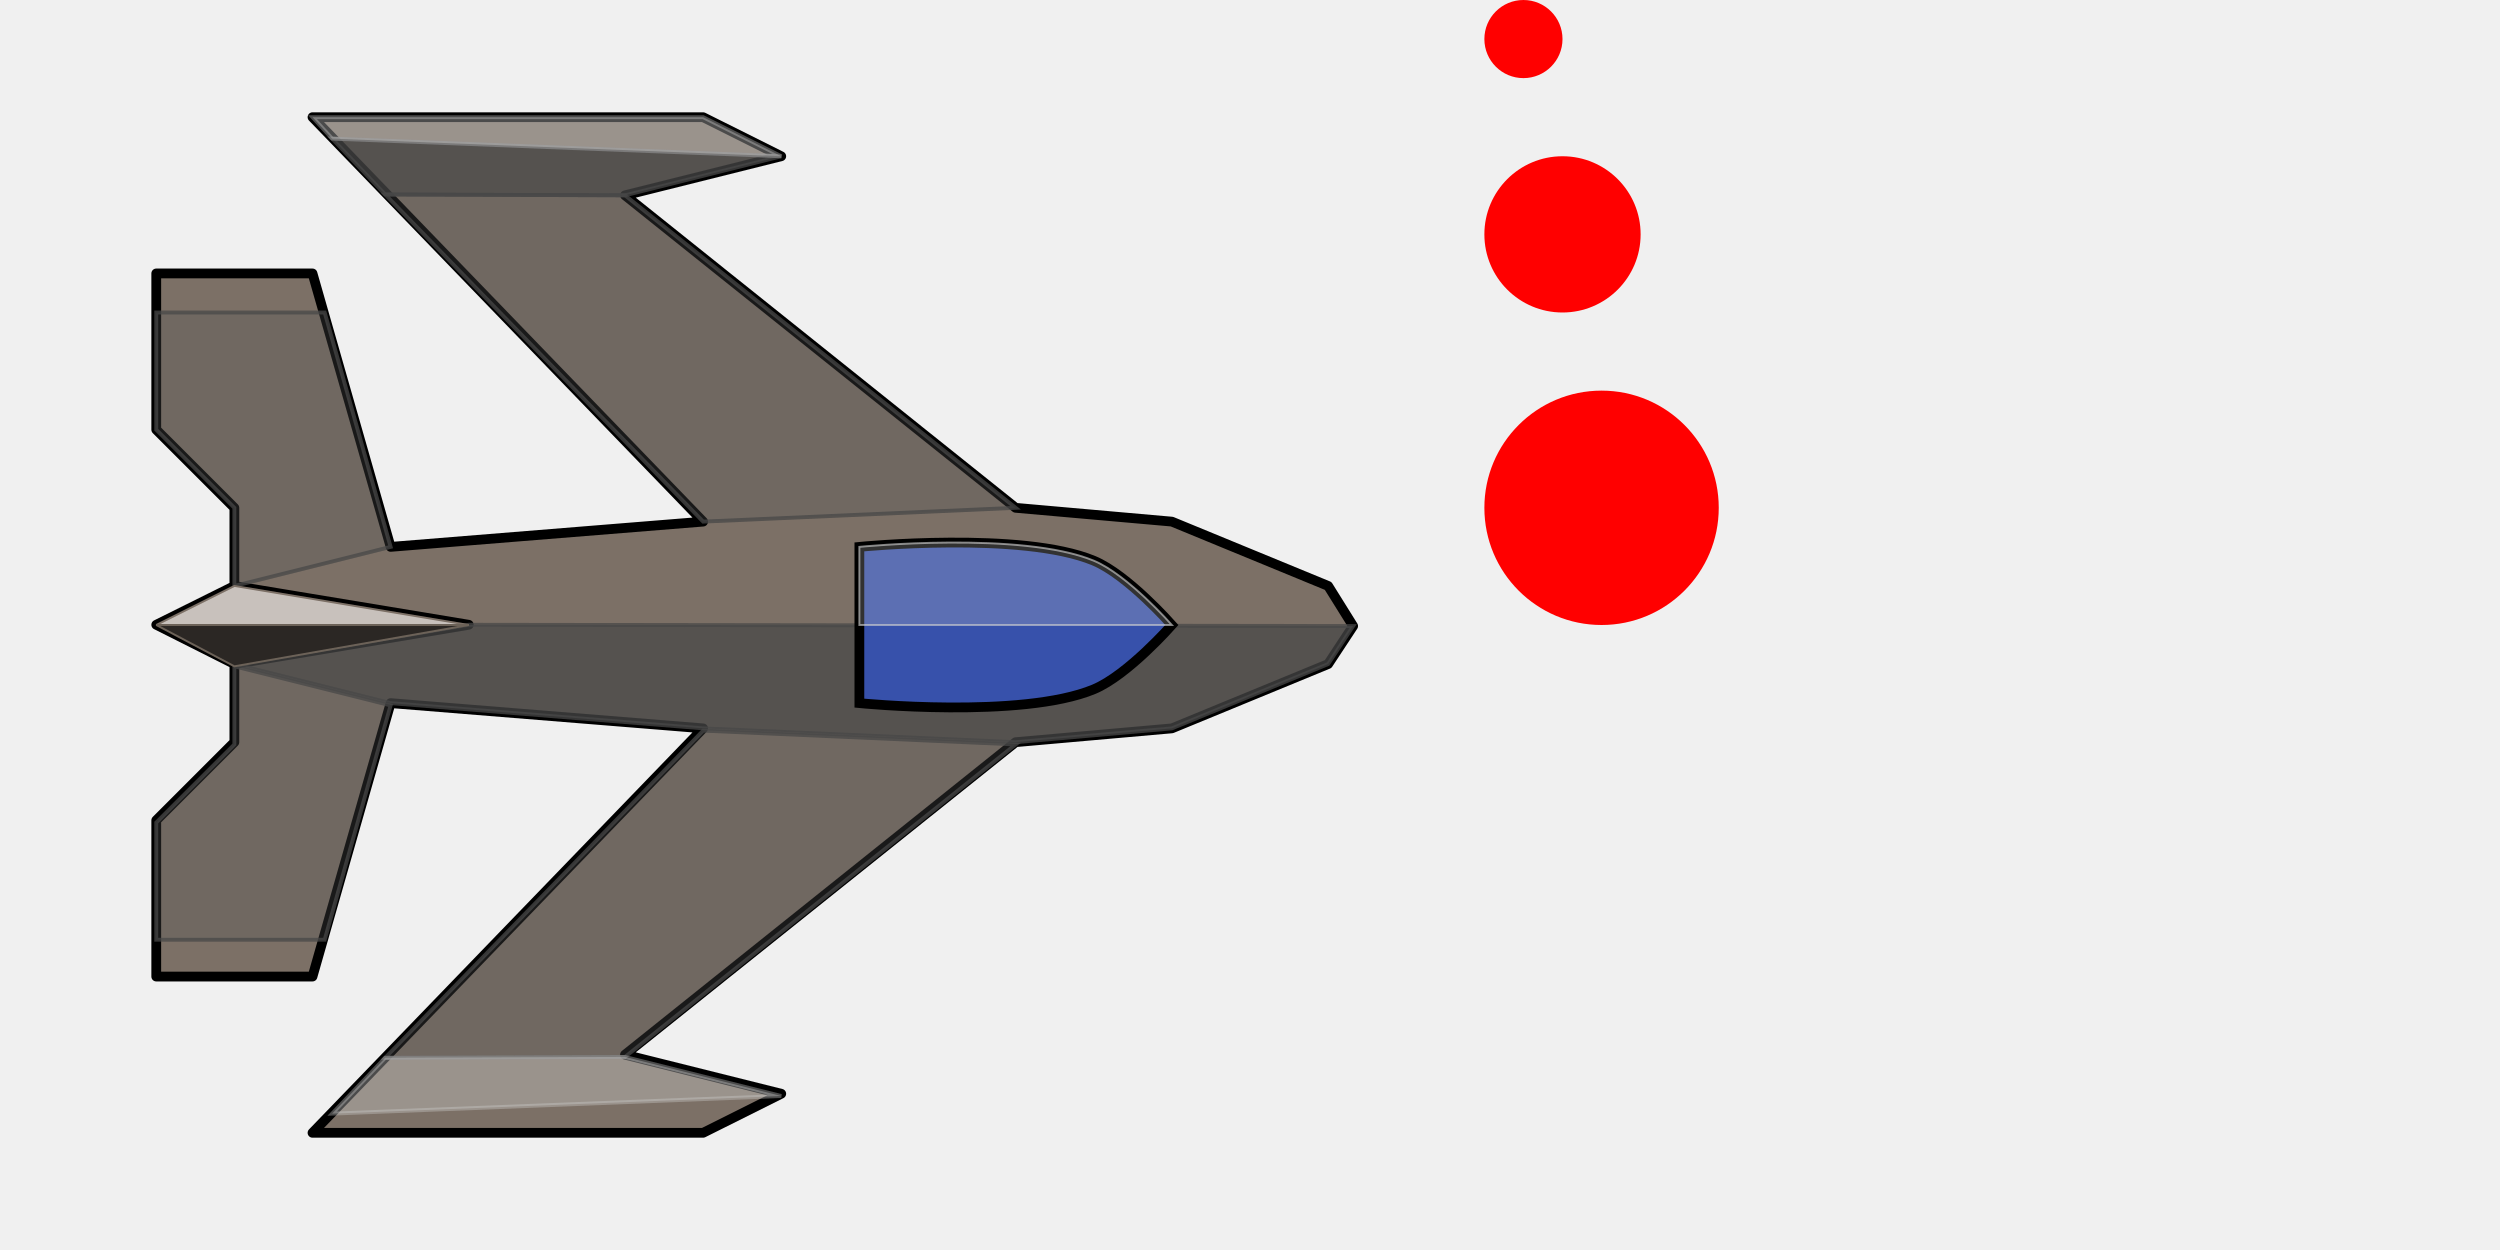
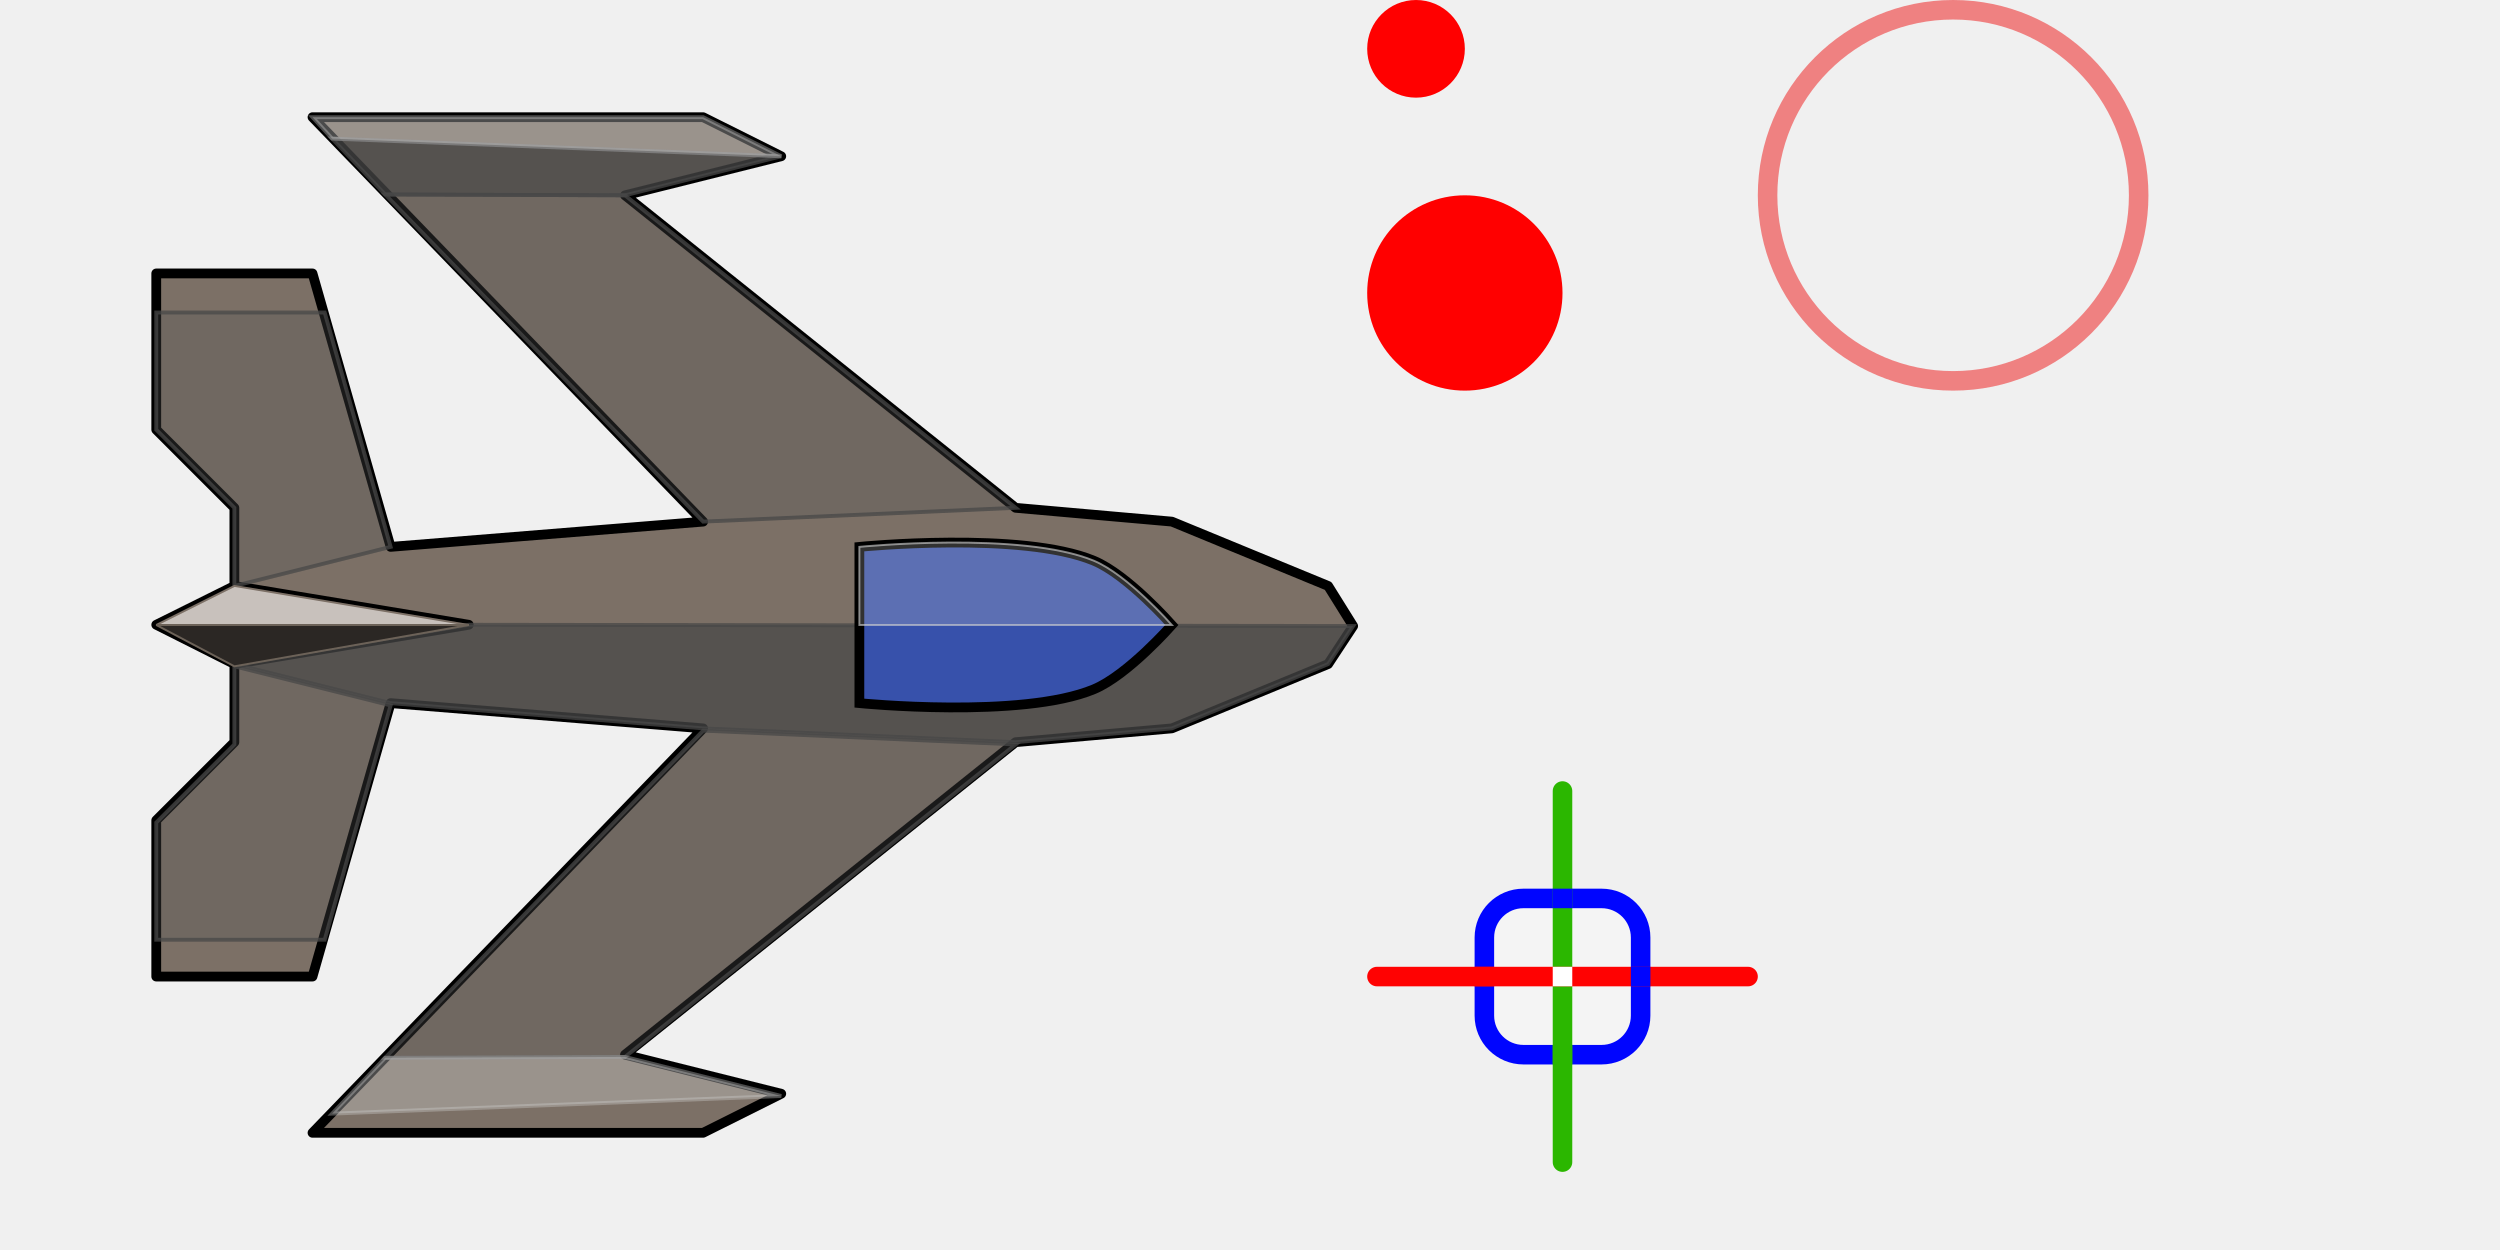
<svg xmlns="http://www.w3.org/2000/svg" width="128" height="64" viewBox="0 0 128 64" version="1.1" id="svg5">
  <defs id="defs2" />
  <g id="layer1">
-     <circle style="fill:#ff0000;fill-rule:evenodd" id="path1183" cx="78" cy="2" r="2" />
-     <circle style="fill:#ff0000;fill-rule:evenodd" id="path1185" cx="80" cy="12" r="4" />
-     <circle style="fill:#ff0000;fill-rule:evenodd" id="path1187" cx="82" cy="26" r="6" />
+     <circle style="fill:#ff0000;fill-opacity:1;fill-rule:evenodd;stroke:none;stroke-opacity:1" id="path1183" cx="72.5" cy="2.5" r="2.5" />
+     <circle style="fill:#ff0000;fill-rule:evenodd" id="path1185" cx="75" cy="15" r="5" />
+     <circle style="fill:none;fill-opacity:0.346;fill-rule:evenodd;stroke:#ee0000;stroke-opacity:0.461" id="path1187" cx="100" cy="10" r="9.5" />
    <g id="g12301">
      <path style="fill:#7c7066;fill-opacity:1;stroke:#000000;stroke-width:0.5;stroke-linecap:round;stroke-linejoin:round;stroke-miterlimit:4;stroke-dasharray:none;stroke-opacity:1" d="M 12,30 V 26 L 8,22 v -8 h 8 L 20,28 36,26.707 16,6 h 20 l 4,2 -8,2 20,16 8,0.707 L 68,30 69.281,32.054 68,34 60,37.293 52,38 32,54 l 8,2 -4,2 H 16 L 36,37.293 20,36 16,50 H 8 v -8 l 4,-4 V 34 L 24,31.988 12,30 8,31.988 12,34 Z" id="path294" />
      <path style="fill:#484848;stroke:#484848;stroke-width:0.2;stroke-linecap:butt;stroke-linejoin:miter;stroke-opacity:0.744;stroke-miterlimit:4;stroke-dasharray:none;fill-opacity:0.745" d="m 12,34 8,2 16,1.293 L 52,38 60,37.293 68,34 69.281,32.054 24,31.988 Z" id="path5121" />
      <path style="fill:#3751ab;fill-opacity:1;stroke:#000000;stroke-width:0.5;stroke-linecap:butt;stroke-linejoin:miter;stroke-opacity:1;stroke-miterlimit:4;stroke-dasharray:none" d="m 44,28 v 8 c 0,0 8.304,0.824 12,-0.707 C 57.742,34.571 60,32 60,32 60,32 57.742,29.429 56,28.707 52.304,27.176 44,28 44,28 Z" id="path4108" />
      <path style="fill:#565656;fill-opacity:0.298;stroke:#484848;stroke-width:0.2;stroke-linecap:butt;stroke-linejoin:miter;stroke-miterlimit:4;stroke-dasharray:none;stroke-opacity:0.745" d="M 36,26.707 52,26 32,10 19.72,9.957 Z" id="path6124" />
      <path style="fill:#484848;fill-opacity:0.745;stroke:#484848;stroke-width:0.2;stroke-linecap:butt;stroke-linejoin:miter;stroke-miterlimit:4;stroke-dasharray:none;stroke-opacity:0.745" d="M 19.72,9.957 32,10 40,8 17.004,7.097 Z" id="path6599" />
      <path style="fill:#565656;fill-opacity:0.298;stroke:#484848;stroke-width:0.2;stroke-linecap:butt;stroke-linejoin:miter;stroke-miterlimit:4;stroke-dasharray:none;stroke-opacity:0.745" d="m 20,28 -8,2 V 26 L 8,22 v -6 h 8.624 z" id="path6780" />
      <path style="fill:#565656;fill-opacity:0.298;stroke:#484848;stroke-width:0.2;stroke-linecap:butt;stroke-linejoin:miter;stroke-miterlimit:4;stroke-dasharray:none;stroke-opacity:0.745" d="m 36,37.408 16,0.707 -20,16 -12.28,0.043 z" id="path6933" />
      <path style="fill:#cfcfcf;fill-opacity:0.361;stroke:#cfcfcf;stroke-width:0.2;stroke-linecap:butt;stroke-linejoin:miter;stroke-miterlimit:4;stroke-dasharray:none;stroke-opacity:0.361" d="M 19.72,54.158 32,54.115 l 8,2 -22.996,0.903 z" id="path6935" />
      <path style="fill:#565656;fill-opacity:0.298;stroke:#484848;stroke-width:0.2;stroke-linecap:butt;stroke-linejoin:miter;stroke-miterlimit:4;stroke-dasharray:none;stroke-opacity:0.745" d="m 20,36.115 -8,-2 v 4 l -4,4 v 6 h 8.624 z" id="path6937" />
      <path style="fill:#cfcfcf;stroke:#cfcfcf;stroke-width:0.2;stroke-linecap:butt;stroke-linejoin:miter;stroke-opacity:0.361;fill-opacity:0.361;stroke-miterlimit:4;stroke-dasharray:none" d="M 17.004,7.097 40,8 36,6 H 16 Z" id="path8657" />
      <path id="path8793" style="fill:#cfcfcf;fill-opacity:0.244;stroke:#cfcfcf;stroke-width:0.1;stroke-linecap:butt;stroke-linejoin:miter;stroke-opacity:0.632;stroke-miterlimit:4;stroke-dasharray:none" d="M 48.613 27.779 C 46.075 27.794 44 28 44 28 L 44 32 L 60 32 C 60 32 57.742 29.429 56 28.707 C 54.152 27.942 51.151 27.765 48.613 27.779 z " />
      <path style="fill:#c8c1bc;stroke:#7c7066;stroke-width:0.1;stroke-linecap:butt;stroke-linejoin:miter;stroke-opacity:1;fill-opacity:1;stroke-miterlimit:4;stroke-dasharray:none" d="M 8,32 H 24 L 12,30 Z" id="path10105" />
      <path style="fill:#2b2724;stroke:#6c6258;stroke-width:0.1;stroke-linecap:butt;stroke-linejoin:miter;stroke-opacity:1;fill-opacity:1;stroke-miterlimit:4;stroke-dasharray:none" d="M 24,32 H 8 l 4,2.115 z" id="path10107" />
    </g>
+     <rect style="fill:#ffffff;stroke:#0005ff;stroke-width:1;stroke-linecap:round;stroke-linejoin:miter;stroke-miterlimit:4;stroke-dasharray:none;stroke-opacity:1;fill-opacity:0.26" id="rect898" width="8" height="8" x="76" y="46" ry="2" />
+     <path style="fill:none;stroke:#2bb700;stroke-width:1px;stroke-linecap:round;stroke-linejoin:miter;stroke-opacity:1" d="m 80,59.5 v -19" id="path872" />
+     <path style="fill:none;stroke:#ff0202;stroke-width:1px;stroke-linecap:round;stroke-linejoin:miter;stroke-opacity:1" d="m 70.5,50 h 19" id="path874" />
+     <path style="fill:none;stroke:#ffffff;stroke-width:1px;stroke-linecap:butt;stroke-linejoin:miter;stroke-opacity:1" d="m 79.5,50 h 1" id="path1704" />
+     <path style="fill:none;stroke:#ff0202;stroke-width:1px;stroke-linecap:butt;stroke-linejoin:miter;stroke-opacity:1" d="m 75.5,50 h 1" id="path2211" />
+     <path style="fill:none;stroke:#0005ff;stroke-width:1px;stroke-linecap:butt;stroke-linejoin:miter;stroke-opacity:1" d="m 83.5,50 h 1" id="path2213" />
+     <path style="fill:none;stroke:#0005ff;stroke-width:1px;stroke-linecap:butt;stroke-linejoin:miter;stroke-opacity:1" d="m 79.5,46 h 1" id="path2485" />
+     <path style="fill:none;stroke:#2bb700;stroke-width:1px;stroke-linecap:butt;stroke-linejoin:miter;stroke-opacity:1" d="m 79.5,54 h 1" id="path2487" />
  </g>
</svg>
